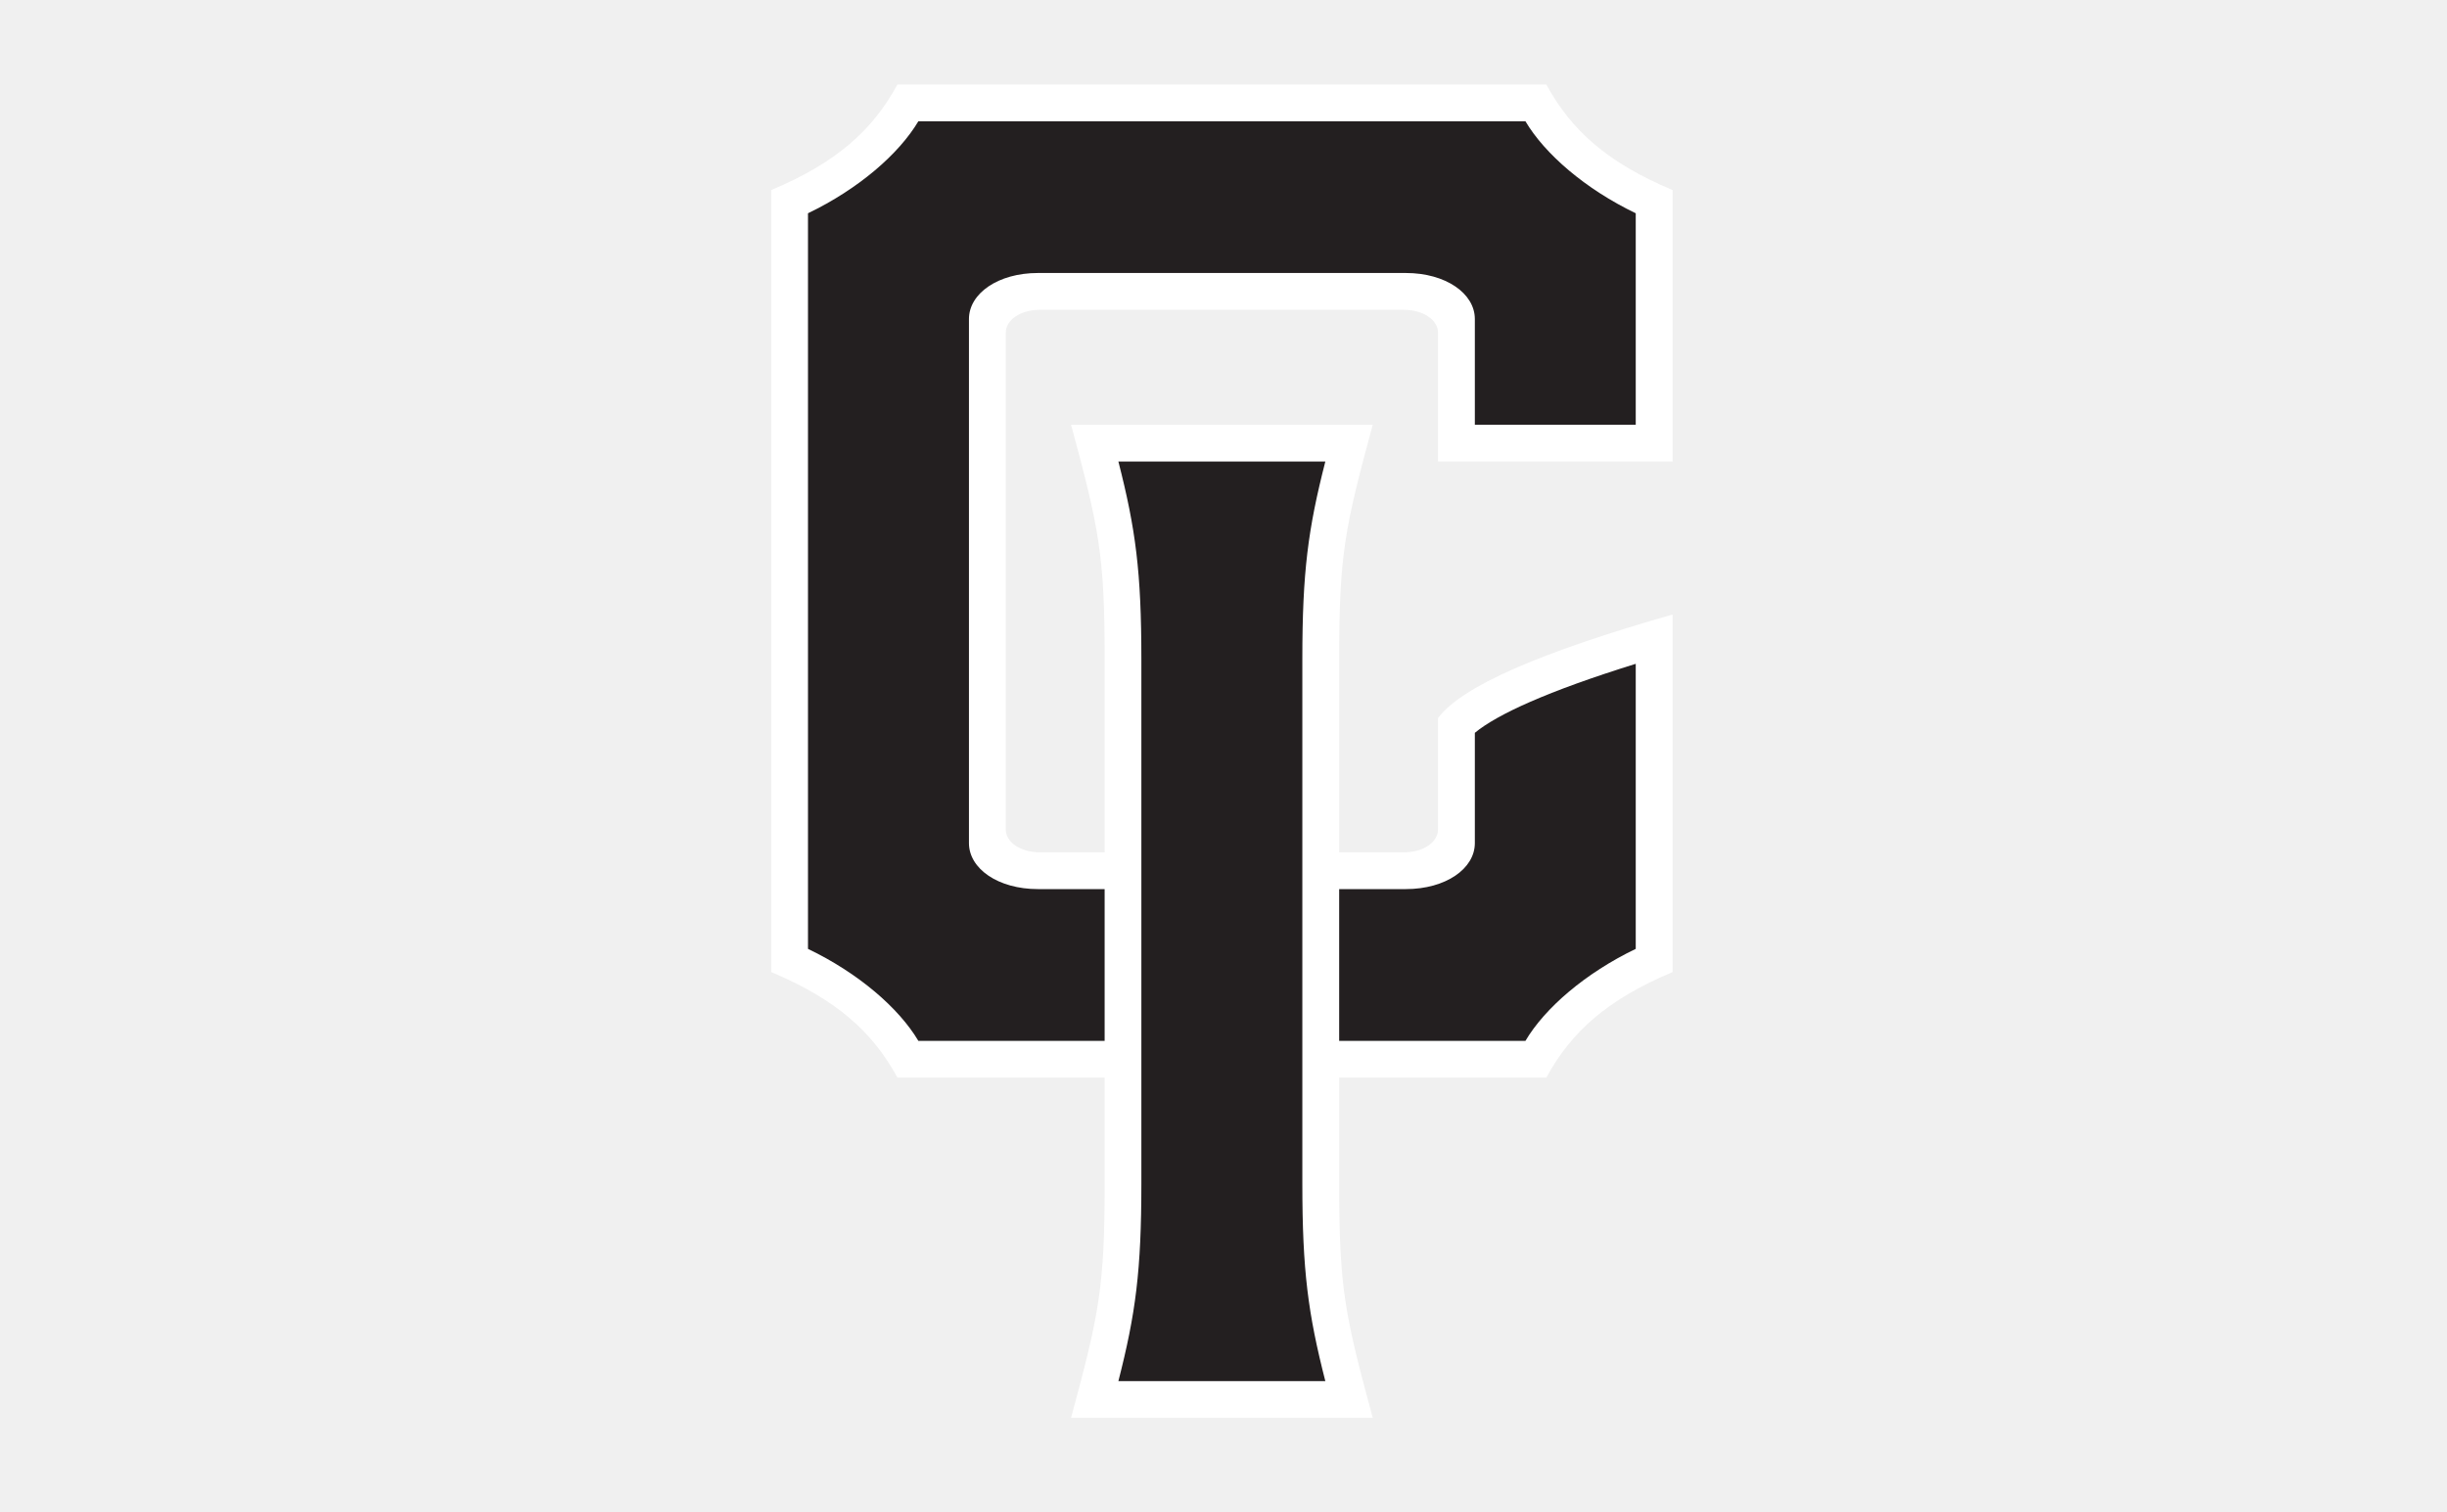
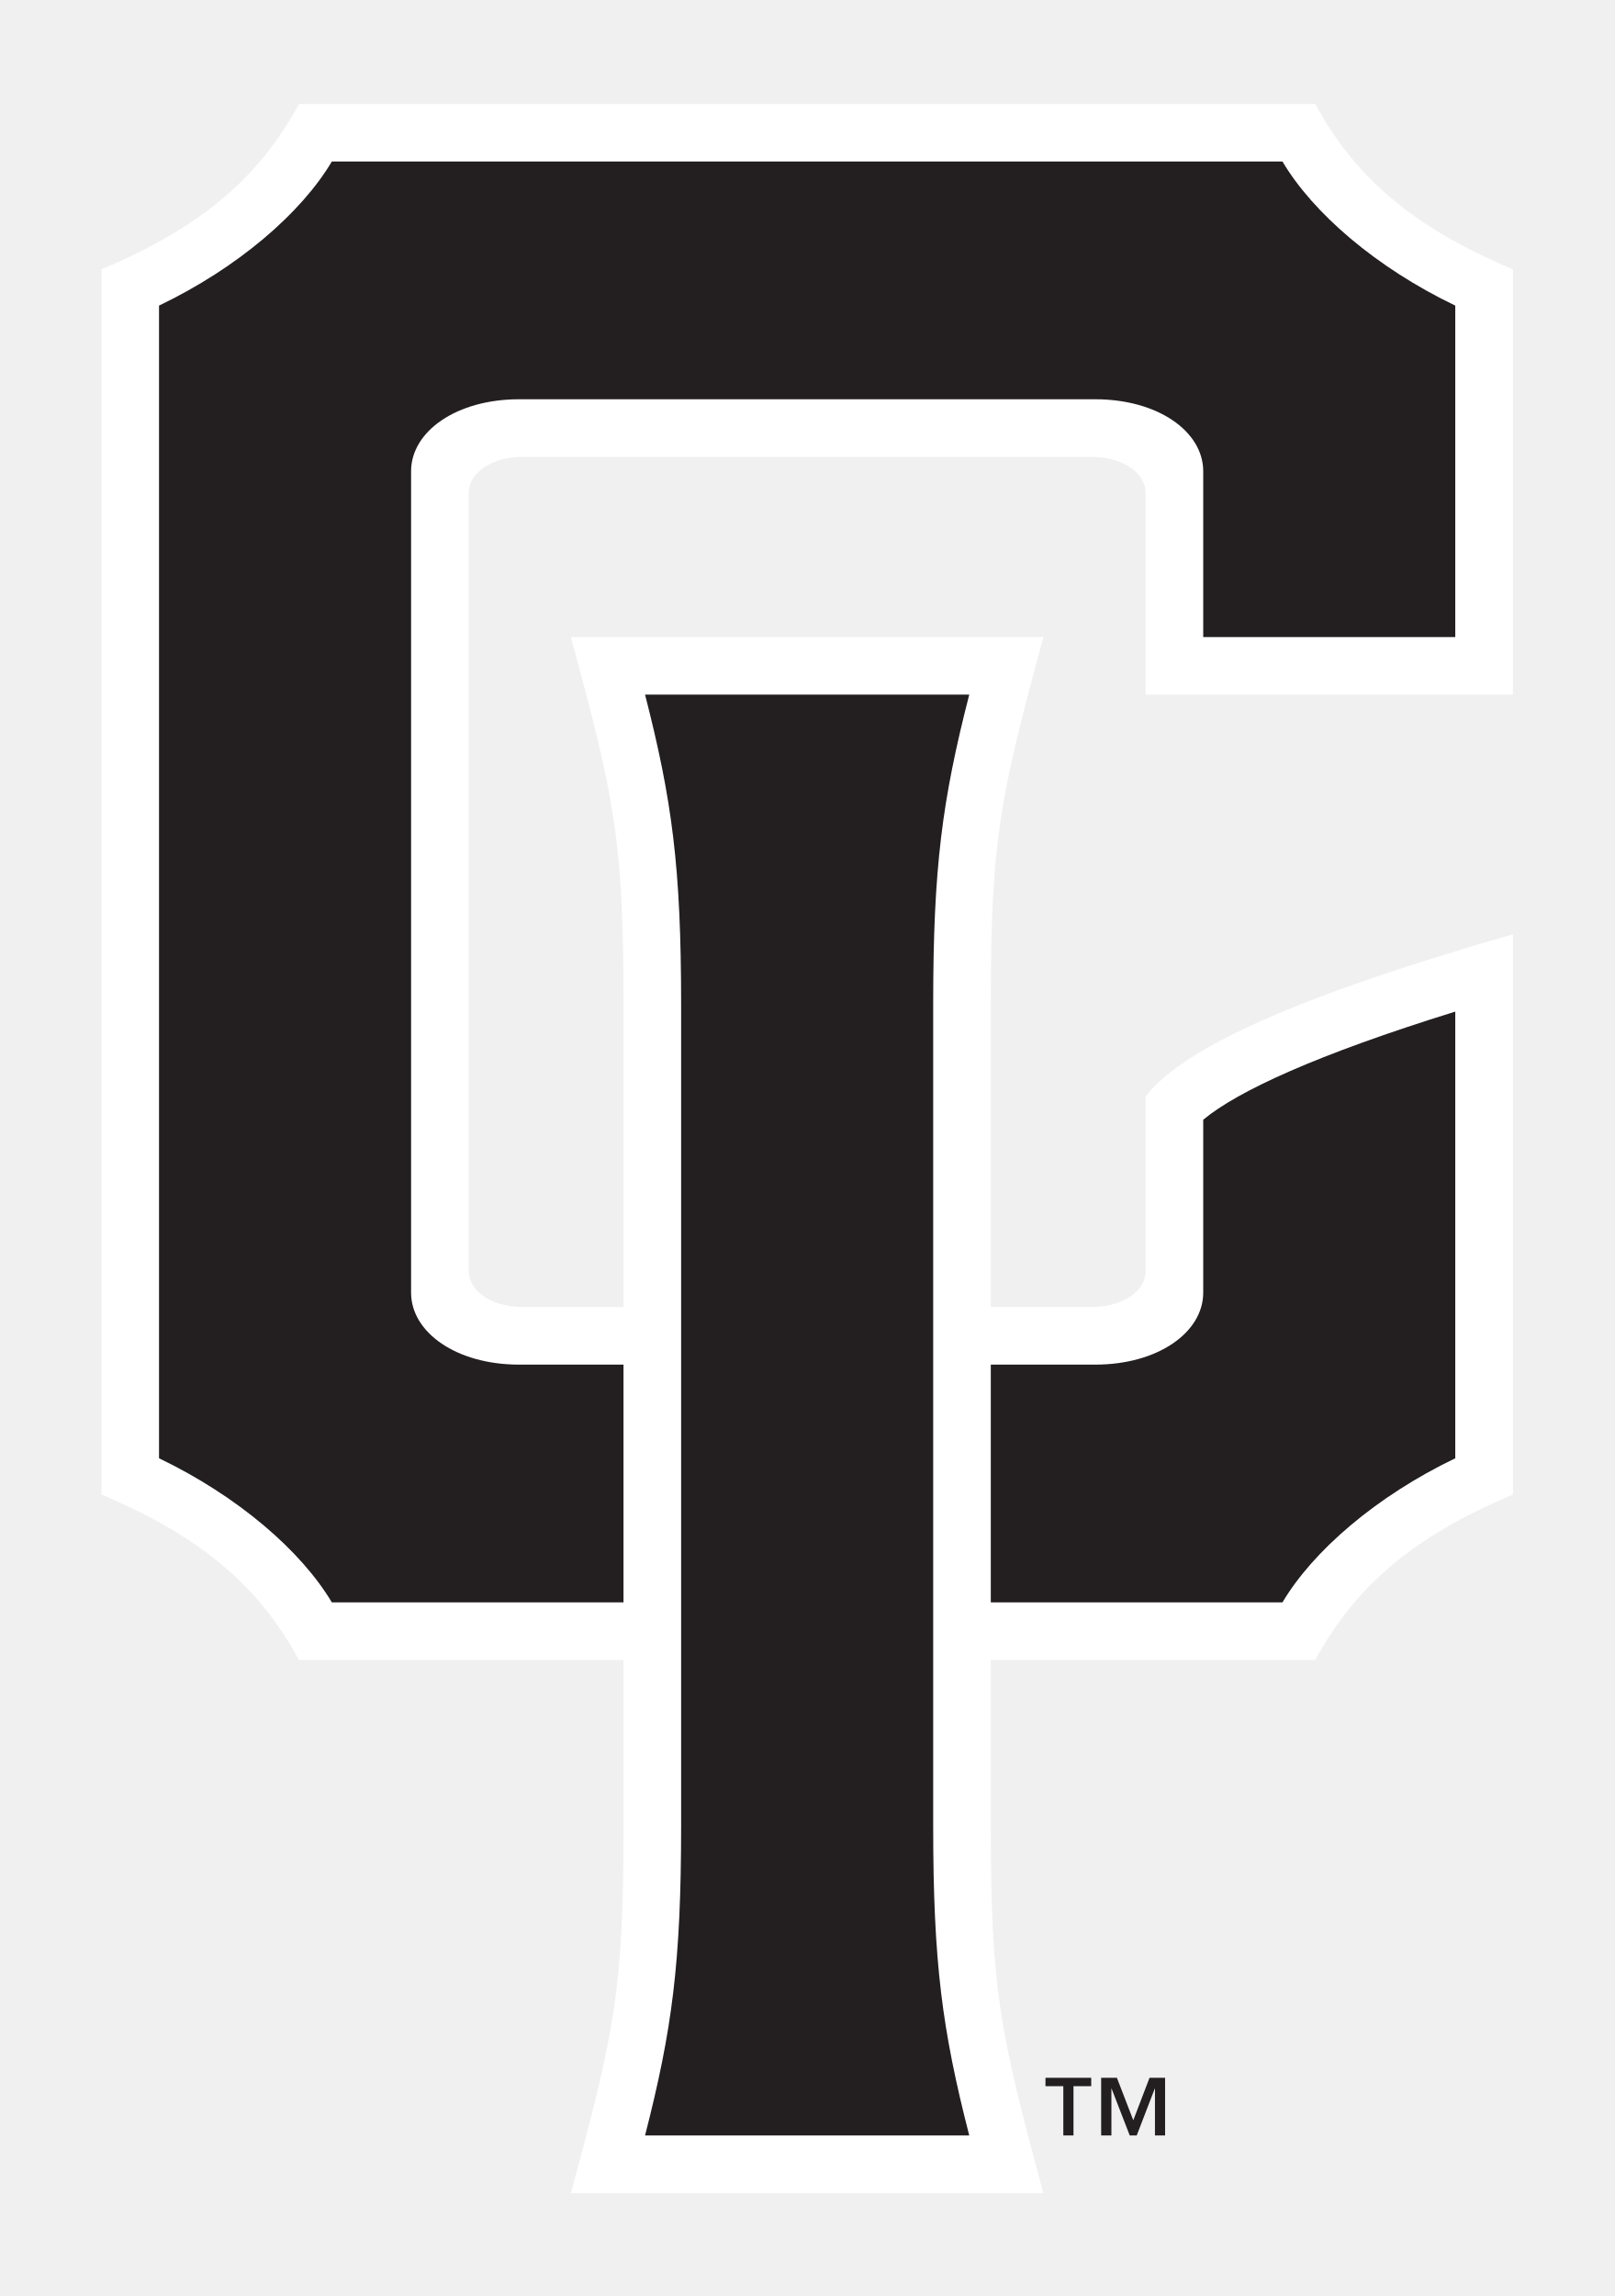
- <svg xmlns="http://www.w3.org/2000/svg" width="136.816" height="84.506" viewBox="0 0 136.816 84.506">
-   <path fill-rule="nonzero" fill="#ffffff" d="M 50.176 60.262 C 48.781 57.688 46.746 55.883 43.121 54.359 L 43.121 10.629 C 46.746 9.105 48.781 7.297 50.176 4.727 L 86.457 4.727 C 87.855 7.297 89.887 9.105 93.516 10.629 L 93.516 25.809 L 80.402 25.809 L 80.402 18.609 C 80.402 17.895 79.59 17.324 78.473 17.324 L 58.16 17.324 C 57.047 17.324 56.234 17.895 56.234 18.609 L 56.234 46.379 C 56.234 47.094 57.047 47.664 58.16 47.664 L 78.473 47.664 C 79.59 47.664 80.402 47.094 80.402 46.379 L 80.402 40.148 C 81.758 38.383 85.977 36.523 93.516 34.363 L 93.516 54.359 C 89.887 55.883 87.855 57.688 86.457 60.262 Z M 50.176 60.262 " />
-   <path fill-rule="nonzero" fill="#231f20" d="M 85.289 58.207 C 86.375 56.371 88.637 54.418 91.457 53.062 L 91.457 37.121 C 86.508 38.66 83.703 39.953 82.461 40.98 L 82.461 47.148 C 82.461 48.578 80.832 49.719 78.602 49.719 L 58.031 49.719 C 55.805 49.719 54.176 48.578 54.176 47.148 L 54.176 17.84 C 54.176 16.41 55.805 15.266 58.031 15.266 L 78.602 15.266 C 80.832 15.266 82.461 16.41 82.461 17.84 L 82.461 23.75 L 91.457 23.75 L 91.457 11.926 C 88.637 10.57 86.375 8.613 85.289 6.781 L 51.348 6.781 C 50.258 8.613 48 10.57 45.176 11.926 L 45.176 53.062 C 48 54.418 50.258 56.371 51.348 58.207 Z M 85.289 58.207 " />
-   <path fill-rule="nonzero" fill="#ffffff" d="M 74.875 36.863 C 74.875 31.039 75.176 29.559 76.754 23.75 L 59.883 23.75 C 61.457 29.559 61.762 31.039 61.762 36.863 L 61.762 66.176 C 61.762 72.004 61.457 73.48 59.883 79.289 L 76.754 79.289 C 75.176 73.48 74.875 72.004 74.875 66.176 Z M 74.875 36.863 " />
-   <path fill-rule="nonzero" fill="#231f20" d="M 74.102 25.809 C 73.137 29.578 72.816 31.973 72.816 36.863 L 72.816 66.176 C 72.816 71.066 73.137 73.465 74.102 77.234 L 62.531 77.234 C 63.496 73.465 63.816 71.066 63.816 66.176 L 63.816 36.863 C 63.816 31.973 63.496 29.578 62.531 25.809 Z M 74.102 25.809 " />
+ <svg xmlns="http://www.w3.org/2000/svg" width="64" height="91" viewBox="0 0 64 91">
+   <path fill-rule="nonzero" fill="#ffffff" d="M 43.422 15.828 L 20.578 15.828 C 18.102 15.828 16.297 17.094 16.297 18.68 L 16.297 51.23 C 16.297 52.816 18.102 54.086 20.578 54.086 L 24.719 54.086 L 24.719 63.508 L 13.156 63.508 C 11.949 61.473 9.438 59.301 6.305 57.797 L 6.305 12.113 C 9.438 10.609 11.949 8.441 13.156 6.402 L 50.844 6.402 C 52.051 8.441 54.562 10.609 57.695 12.113 L 57.695 25.25 L 47.703 25.25 L 47.703 18.68 C 47.703 17.094 45.898 15.828 43.422 15.828 M 25.574 27.531 L 38.422 27.531 C 37.352 31.719 36.996 34.379 36.996 39.809 L 36.996 72.359 C 36.996 77.789 37.352 80.449 38.422 84.637 L 25.574 84.637 C 26.648 80.449 27.004 77.789 27.004 72.359 L 27.004 39.809 C 27.004 34.379 26.648 31.719 25.574 27.531 M 39.281 54.086 L 43.422 54.086 C 45.898 54.086 47.703 52.816 47.703 51.23 L 47.703 44.379 C 49.082 43.238 52.199 41.805 57.695 40.094 L 57.695 57.797 C 54.562 59.301 52.051 61.473 50.844 63.508 L 39.281 63.508 Z M 59.98 27.531 L 59.98 10.676 C 55.953 8.984 53.695 6.977 52.145 4.121 L 11.855 4.121 C 10.305 6.977 8.047 8.984 4.02 10.676 L 4.02 59.234 C 8.047 60.93 10.305 62.934 11.855 65.793 L 24.719 65.793 L 24.719 72.359 C 24.719 78.828 24.383 80.473 22.633 86.922 L 41.367 86.922 C 39.617 80.473 39.281 78.828 39.281 72.359 L 39.281 65.793 L 52.145 65.793 C 53.695 62.934 55.953 60.93 59.98 59.234 L 59.98 37.031 C 51.609 39.43 46.926 41.496 45.418 43.457 L 45.418 50.375 C 45.418 51.168 44.516 51.801 43.277 51.801 L 39.281 51.801 L 39.281 39.809 C 39.281 33.34 39.617 31.695 41.367 25.25 L 22.633 25.25 C 24.383 31.695 24.719 33.34 24.719 39.809 L 24.719 51.801 L 20.723 51.801 C 19.484 51.801 18.582 51.168 18.582 50.375 L 18.582 19.539 C 18.582 18.746 19.484 18.109 20.723 18.109 L 43.277 18.109 C 44.516 18.109 45.418 18.746 45.418 19.539 L 45.418 27.531 Z M 59.98 27.531 " />
+   <path fill-rule="nonzero" fill="#231f20" d="M 50.844 6.402 L 13.156 6.402 C 11.945 8.441 9.438 10.609 6.305 12.113 L 6.305 57.797 C 9.438 59.301 11.945 61.473 13.156 63.508 L 24.719 63.508 L 24.719 54.086 L 20.578 54.086 C 18.102 54.086 16.297 52.816 16.297 51.23 L 16.297 18.68 C 16.297 17.094 18.102 15.824 20.578 15.824 L 43.422 15.824 C 45.898 15.824 47.703 17.094 47.703 18.68 L 47.703 25.25 L 57.695 25.25 L 57.695 12.113 C 54.562 10.609 52.051 8.441 50.844 6.402 " />
+   <path fill-rule="nonzero" fill="#231f20" d="M 47.703 51.23 C 47.703 52.816 45.895 54.086 43.422 54.086 L 39.281 54.086 L 39.281 63.508 L 50.844 63.508 C 52.051 61.473 54.562 59.301 57.695 57.797 L 57.695 40.094 C 52.199 41.801 49.082 43.238 47.703 44.379 Z M 47.703 51.23 " />
+   <path fill-rule="nonzero" fill="#231f20" d="M 38.426 27.531 L 25.574 27.531 C 26.648 31.719 27.004 34.379 27.004 39.809 L 27.004 72.359 C 27.004 77.789 26.648 80.449 25.574 84.637 L 38.426 84.637 C 37.352 80.449 36.996 77.789 36.996 72.359 L 36.996 39.809 C 36.996 34.379 37.352 31.719 38.426 27.531 " />
+   <path fill-rule="nonzero" fill="#231f20" d="M 41.449 82.684 L 42.156 82.684 L 42.156 84.637 L 42.559 84.637 L 42.559 82.684 L 43.262 82.684 L 43.262 82.352 L 41.449 82.352 Z M 41.449 82.684 " />
+   <path fill-rule="nonzero" fill="#231f20" d="M 44.93 84.035 L 44.281 82.352 L 43.656 82.352 L 43.656 84.637 L 44.062 84.637 L 44.062 82.781 L 44.07 82.781 L 44.789 84.637 L 45.066 84.637 L 45.781 82.781 L 45.789 82.781 L 45.789 84.637 L 46.191 84.637 L 46.191 82.352 L 45.574 82.352 Z M 44.93 84.035 " />
</svg>
